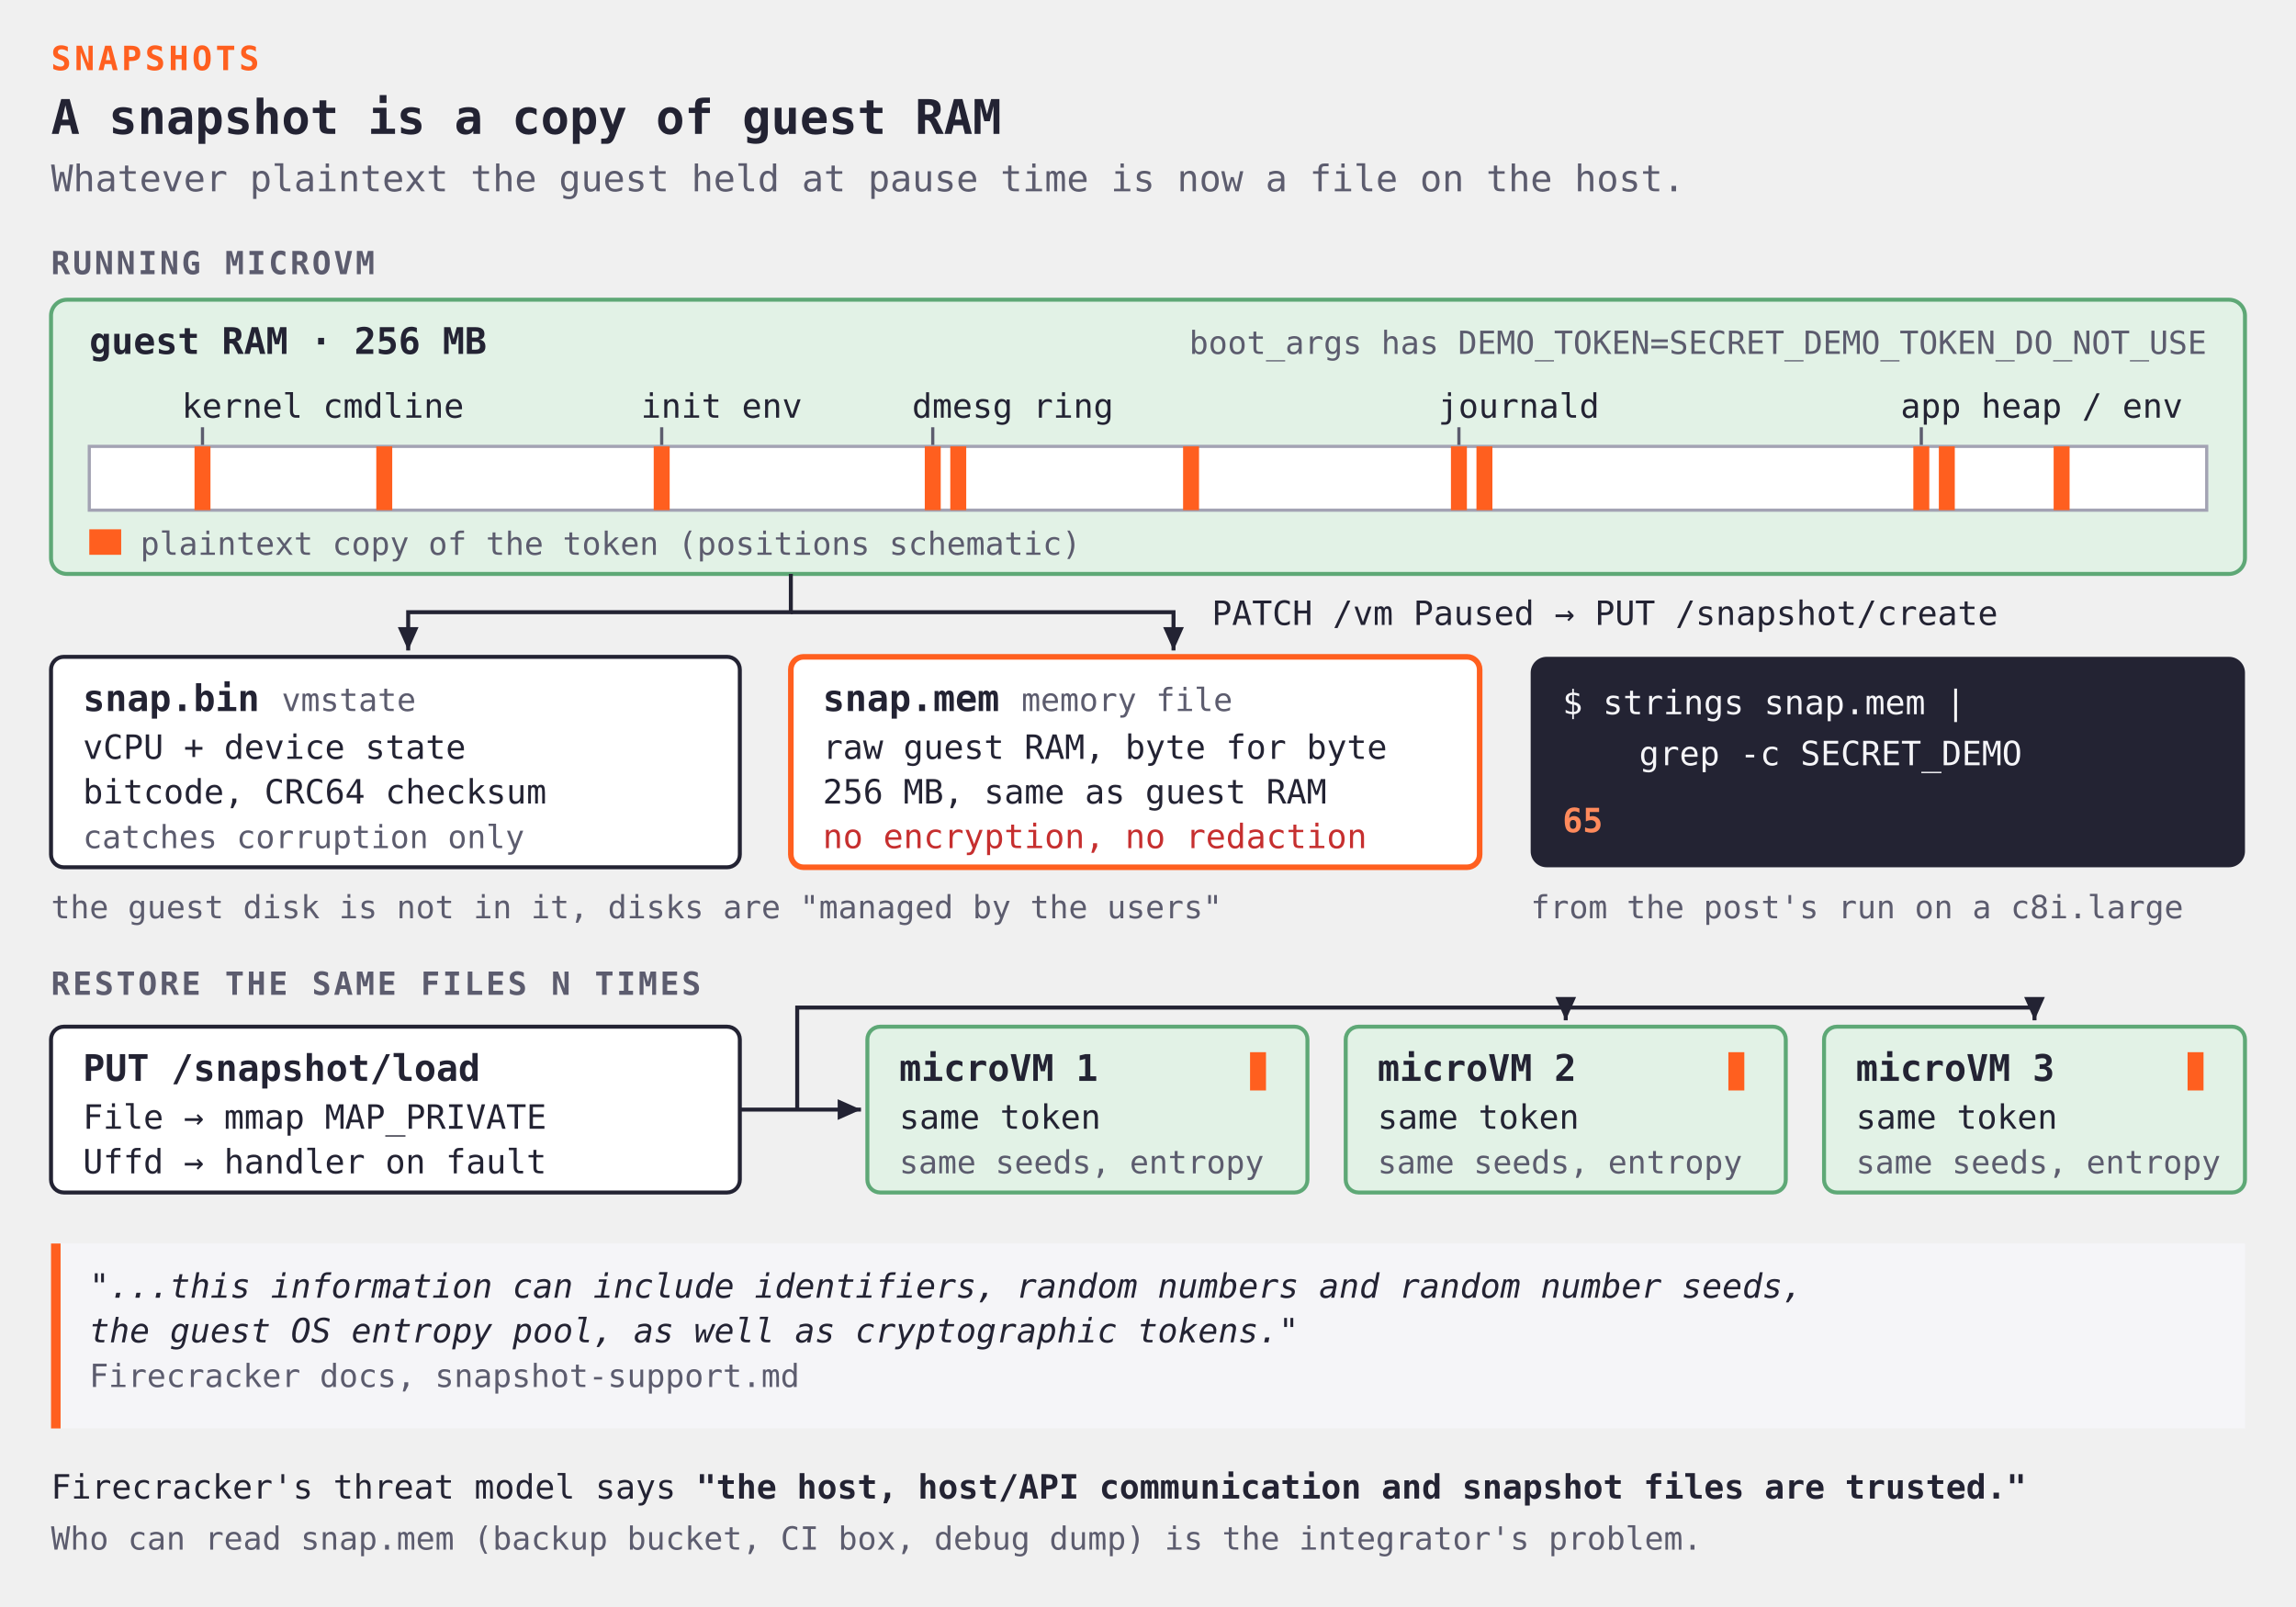
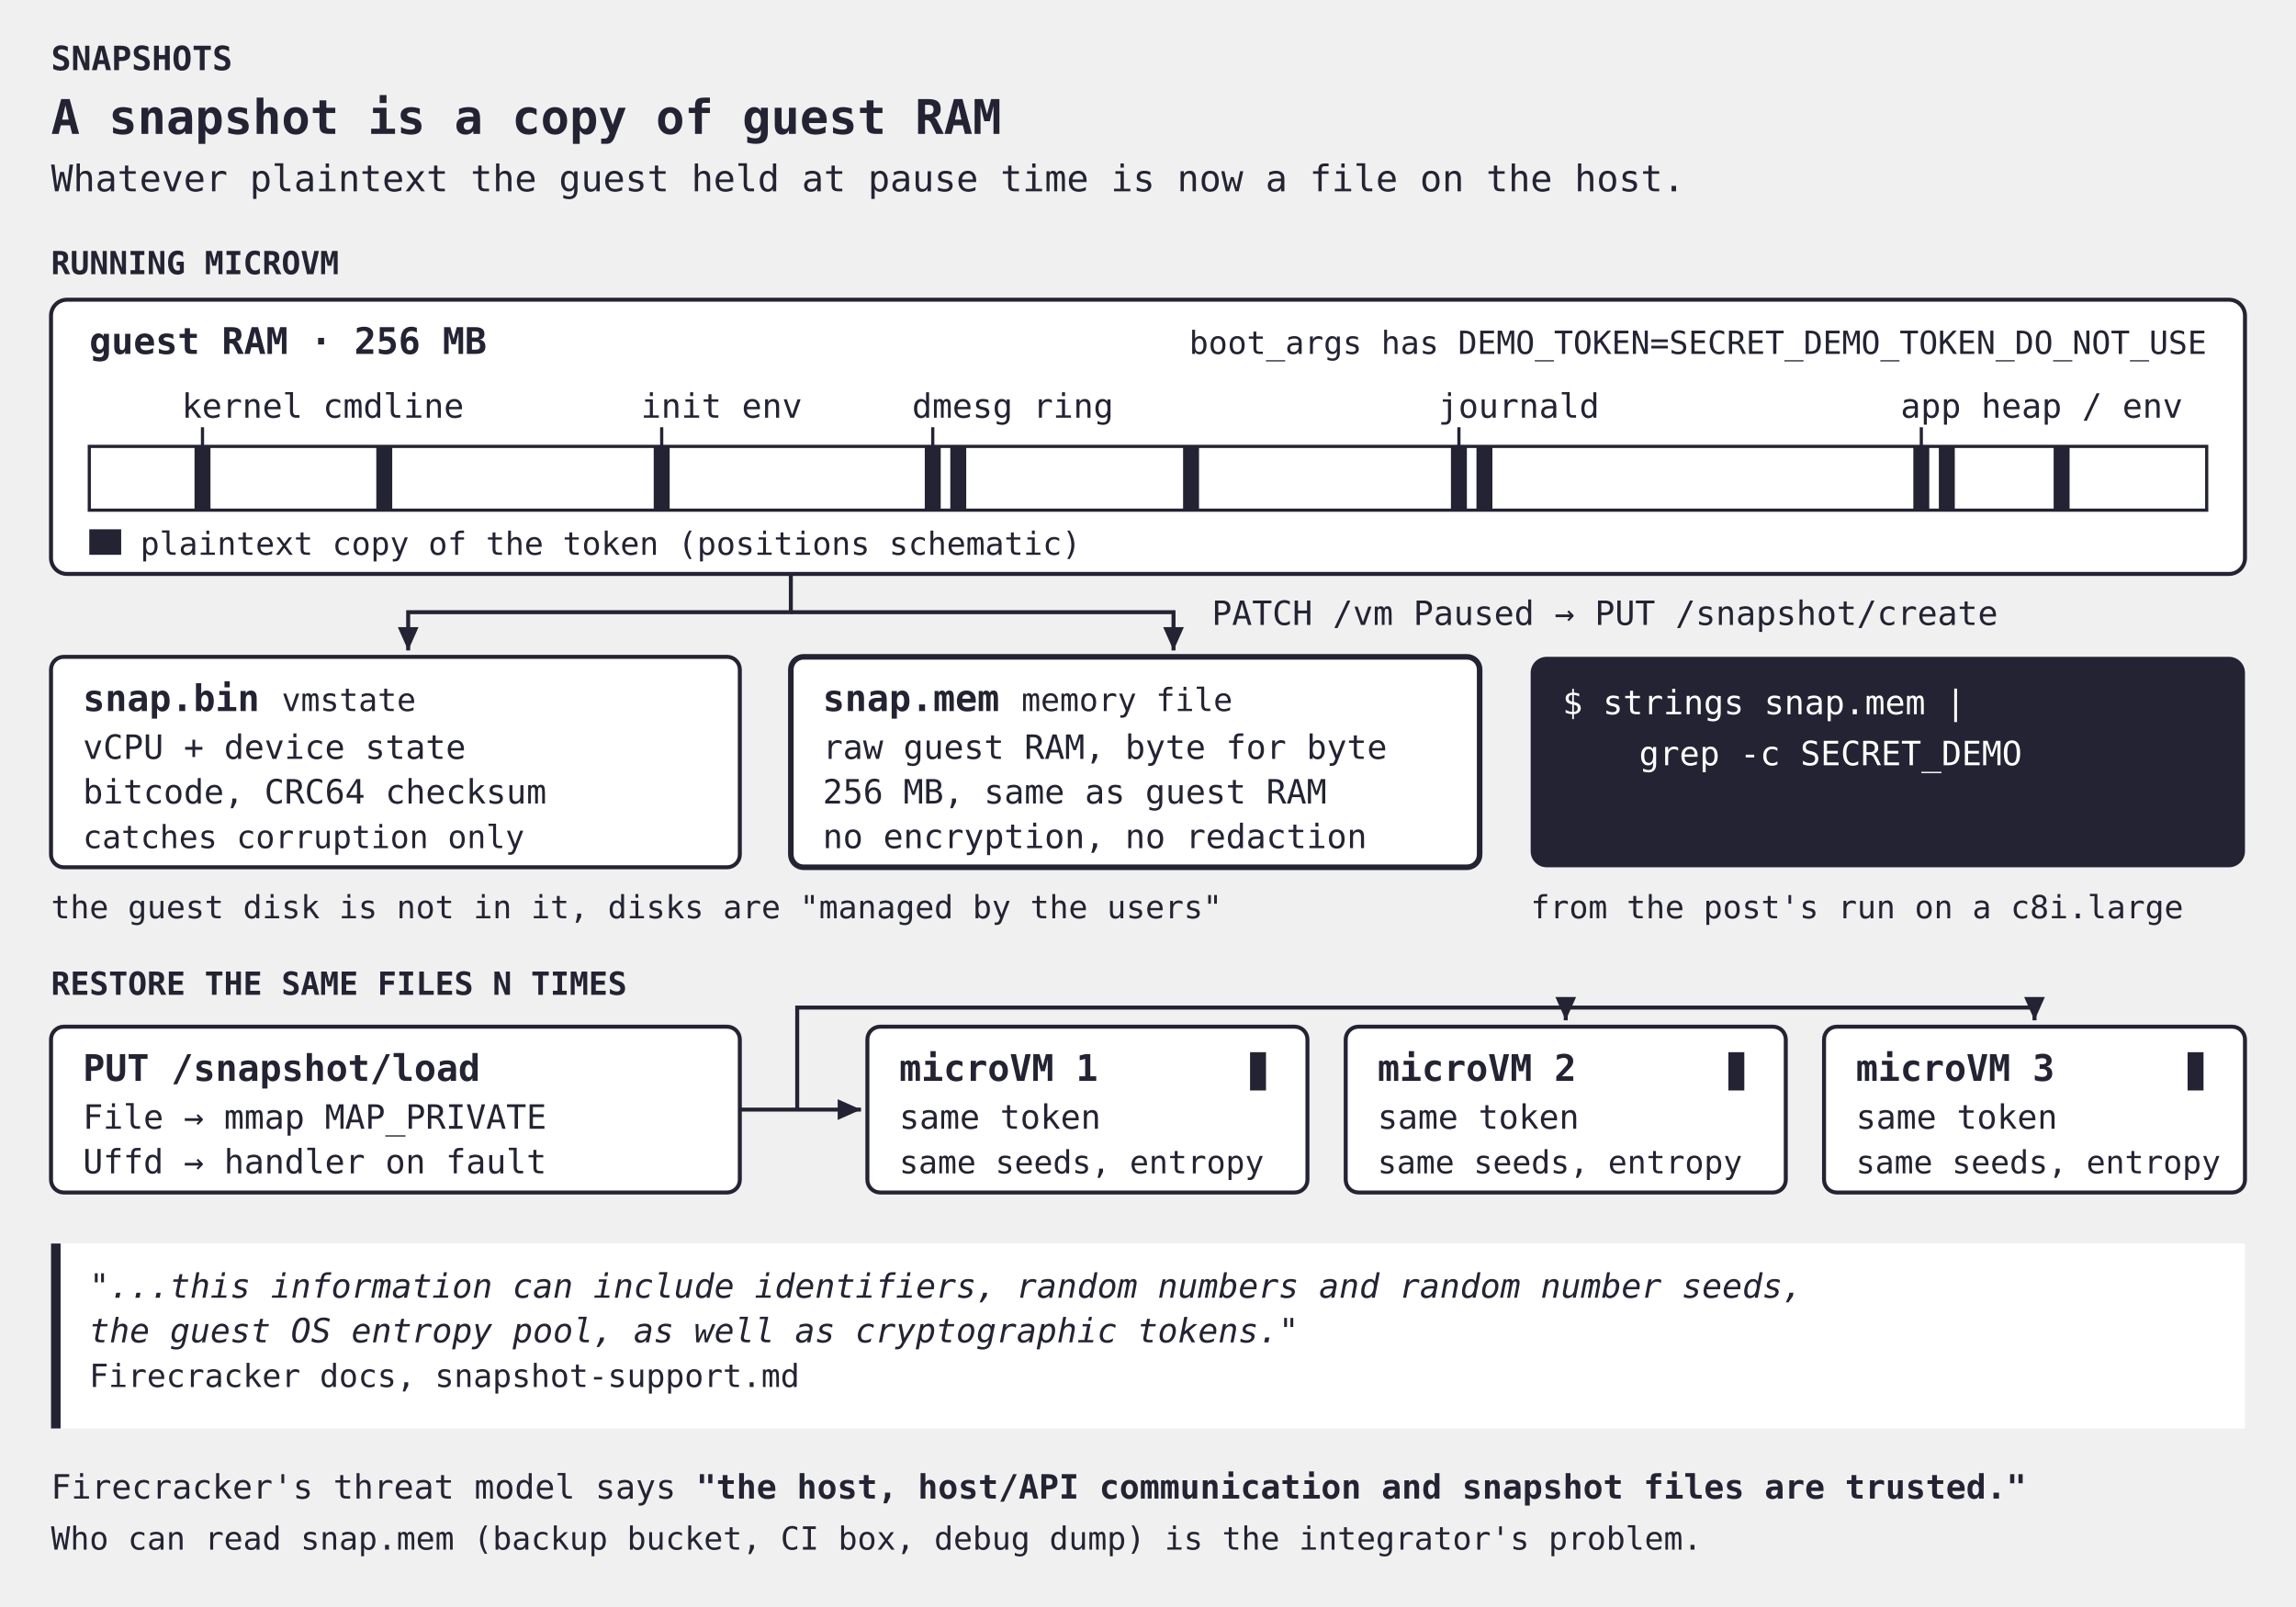
<svg xmlns="http://www.w3.org/2000/svg" viewBox="0 0 720 504" role="img" aria-labelledby="title desc" font-family="'Roboto Mono', ui-monospace, SFMono-Regular, Menlo, Consolas, 'DejaVu Sans Mono', monospace">
  <defs>
    <marker id="a" viewBox="0 0 10 10" refX="9" refY="5" markerWidth="6.5" markerHeight="6.5" orient="auto-start-reverse">
      <path d="M0,1 L9,5 L0,9 z" fill="#232333" />
    </marker>
  </defs>
  <style>
    text { fill: #232333; font-size: 10.5px; }
-     .k { font-size: 10.5px; font-weight: 600; letter-spacing: .1em; fill: #ff5f1f; }
+     .k { font-size: 10.5px; font-weight: 600; fill: #232333; }
    .t { font-size: 15px; font-weight: 700; }
-     .c { font-size: 11.5px; fill: #5c5c6e; }
-     .lane { font-size: 10px; font-weight: 600; letter-spacing: .08em; fill: #5c5c6e; }
-     .m { fill: #5c5c6e; font-size: 10px; }
+     .c { font-size: 11.5px; fill: #232333; }
+     .lane { font-size: 10px; font-weight: 600; fill: #232333; }
+     .m { fill: #232333; font-size: 10px; }
    .h { font-size: 11.5px; font-weight: 700; }
    .b { font-weight: 700; }
-     .red { fill: #c62f2f; }
+     .red { fill: #232333; }
    .q { font-style: italic; }
    .box { fill: #ffffff; stroke: #232333; stroke-width: 1.25; }
-     .guest { fill: #e2f2e6; stroke: #5ea876; stroke-width: 1.25; }
+     .guest { fill: #ffffff; stroke: #232333; stroke-width: 1.25; }
    .msg { stroke: #232333; stroke-width: 1.25; fill: none; }
-     .tok { fill: #ff5f1f; }
-     .term { fill: #f5f5f8; font-size: 10.5px; }
+     .tok { fill: #232333; }
+     .term { fill: #ffffff; font-size: 10.5px; }
  </style>
  <text class="k" x="16" y="22">SNAPSHOTS</text>
  <text class="t" x="16" y="42">A snapshot is a copy of guest RAM</text>
  <text class="c" x="16" y="60">Whatever plaintext the guest held at pause time is now a file on the host.</text>
  <text class="lane" x="16" y="86">RUNNING MICROVM</text>
  <rect class="guest" x="16" y="94" width="688" height="86" rx="5" />
  <text class="h" x="28" y="111">guest RAM · 256 MB</text>
  <text class="m" x="692" y="111" text-anchor="end">boot_args has DEMO_TOKEN=SECRET_DEMO_TOKEN_DO_NOT_USE</text>
  <g class="m">
    <text x="57" y="131">kernel cmdline</text>
    <text x="201" y="131">init env</text>
    <text x="286" y="131">dmesg ring</text>
    <text x="451" y="131">journald</text>
    <text x="596" y="131">app heap / env</text>
  </g>
-   <g stroke="#5c5c6e" stroke-width="1">
+   <g stroke="#232333" stroke-width="1">
    <line x1="63.5" y1="134" x2="63.5" y2="140" />
    <line x1="207.5" y1="134" x2="207.5" y2="140" />
    <line x1="292.5" y1="134" x2="292.5" y2="140" />
    <line x1="457.5" y1="134" x2="457.5" y2="140" />
    <line x1="602.5" y1="134" x2="602.5" y2="140" />
  </g>
-   <rect x="28" y="140" width="664" height="20" fill="#ffffff" stroke="#a3a3b3" stroke-width="1" />
+   <rect x="28" y="140" width="664" height="20" fill="#ffffff" stroke="#232333" stroke-width="1" />
  <g class="tok">
    <rect x="61" y="140" width="5" height="20" />
    <rect x="118" y="140" width="5" height="20" />
    <rect x="205" y="140" width="5" height="20" />
    <rect x="290" y="140" width="5" height="20" />
    <rect x="298" y="140" width="5" height="20" />
    <rect x="371" y="140" width="5" height="20" />
    <rect x="455" y="140" width="5" height="20" />
    <rect x="463" y="140" width="5" height="20" />
    <rect x="600" y="140" width="5" height="20" />
    <rect x="608" y="140" width="5" height="20" />
    <rect x="644" y="140" width="5" height="20" />
  </g>
  <rect x="28" y="166" width="10" height="8" class="tok" />
  <text class="m" x="44" y="174">plaintext copy of the token (positions schematic)</text>
  <polyline class="msg" points="248,180 248,192 128,192 128,204" marker-end="url(#a)" />
  <polyline class="msg" points="248,192 368,192 368,204" marker-end="url(#a)" />
  <text x="380" y="196">PATCH /vm Paused → PUT /snapshot/create</text>
  <rect class="box" x="16" y="206" width="216" height="66" rx="4" />
  <text class="h" x="26" y="223">snap.bin <tspan class="m" font-weight="400">vmstate</tspan>
  </text>
  <text x="26" y="238">vCPU + device state</text>
  <text x="26" y="252">bitcode, CRC64 checksum</text>
  <text class="m" x="26" y="266">catches corruption only</text>
-   <rect class="box" x="248" y="206" width="216" height="66" rx="4" style="stroke:#ff5f1f;stroke-width:1.75" />
+   <rect class="box" x="248" y="206" width="216" height="66" rx="4" style="stroke: #232333;stroke-width:1.75" />
  <text class="h" x="258" y="223">snap.mem <tspan class="m" font-weight="400">memory file</tspan>
  </text>
  <text x="258" y="238">raw guest RAM, byte for byte</text>
  <text x="258" y="252">256 MB, same as guest RAM</text>
  <text class="red" x="258" y="266" font-size="10">no encryption, no redaction</text>
  <rect x="480" y="206" width="224" height="66" rx="5" fill="#232333" />
  <text class="term" x="490" y="224">$ strings snap.mem |</text>
  <text class="term" x="514" y="240">grep -c SECRET_DEMO</text>
-   <text class="term" x="490" y="261" font-weight="700" style="fill:#ff8a5c">65</text>
+   <text class="term" x="490" y="261" font-weight="700" style="fill: #232333">65</text>
  <text class="m" x="480" y="288">from the post's run on a c8i.large</text>
  <text class="m" x="16" y="288">the guest disk is not in it, disks are "managed by the users"</text>
  <text class="lane" x="16" y="312">RESTORE THE SAME FILES N TIMES</text>
  <rect class="box" x="16" y="322" width="216" height="52" rx="4" />
  <text class="h" x="26" y="339">PUT /snapshot/load</text>
  <text x="26" y="354">File → mmap MAP_PRIVATE</text>
  <text x="26" y="368">Uffd → handler on fault</text>
  <line class="msg" x1="232" y1="348" x2="270" y2="348" marker-end="url(#a)" />
  <polyline class="msg" points="250,348 250,316 491,316 491,320" marker-end="url(#a)" />
  <polyline class="msg" points="491,316 638,316 638,320" marker-end="url(#a)" />
  <rect class="guest" x="272" y="322" width="138" height="52" rx="4" />
  <rect class="tok" x="392" y="330" width="5" height="12" />
  <text class="h" x="282" y="339">microVM 1</text>
  <text x="282" y="354">same token</text>
  <text class="m" x="282" y="368">same seeds, entropy</text>
  <rect class="guest" x="422" y="322" width="138" height="52" rx="4" />
  <rect class="tok" x="542" y="330" width="5" height="12" />
  <text class="h" x="432" y="339">microVM 2</text>
  <text x="432" y="354">same token</text>
  <text class="m" x="432" y="368">same seeds, entropy</text>
  <rect class="guest" x="572" y="322" width="132" height="52" rx="4" />
  <rect class="tok" x="686" y="330" width="5" height="12" />
  <text class="h" x="582" y="339">microVM 3</text>
  <text x="582" y="354">same token</text>
  <text class="m" x="582" y="368">same seeds, entropy</text>
-   <rect x="16" y="390" width="688" height="58" fill="#f5f5f8" />
-   <rect x="16" y="390" width="3" height="58" fill="#ff5f1f" />
+   <rect x="16" y="390" width="688" height="58" fill="#ffffff" />
+   <rect x="16" y="390" width="3" height="58" fill="#232333" />
  <text class="q" x="28" y="407">"...this information can include identifiers, random numbers and random number seeds,</text>
  <text class="q" x="28" y="421">the guest OS entropy pool, as well as cryptographic tokens."</text>
  <text class="q" x="28" y="435">
    <tspan class="m" font-style="normal">Firecracker docs, snapshot-support.md</tspan>
  </text>
  <text x="16" y="470">Firecracker's threat model says <tspan class="b">"the host, host/API communication and snapshot files are trusted."</tspan>
  </text>
  <text class="m" x="16" y="486">Who can read snap.mem (backup bucket, CI box, debug dump) is the integrator's problem.</text>
</svg>
